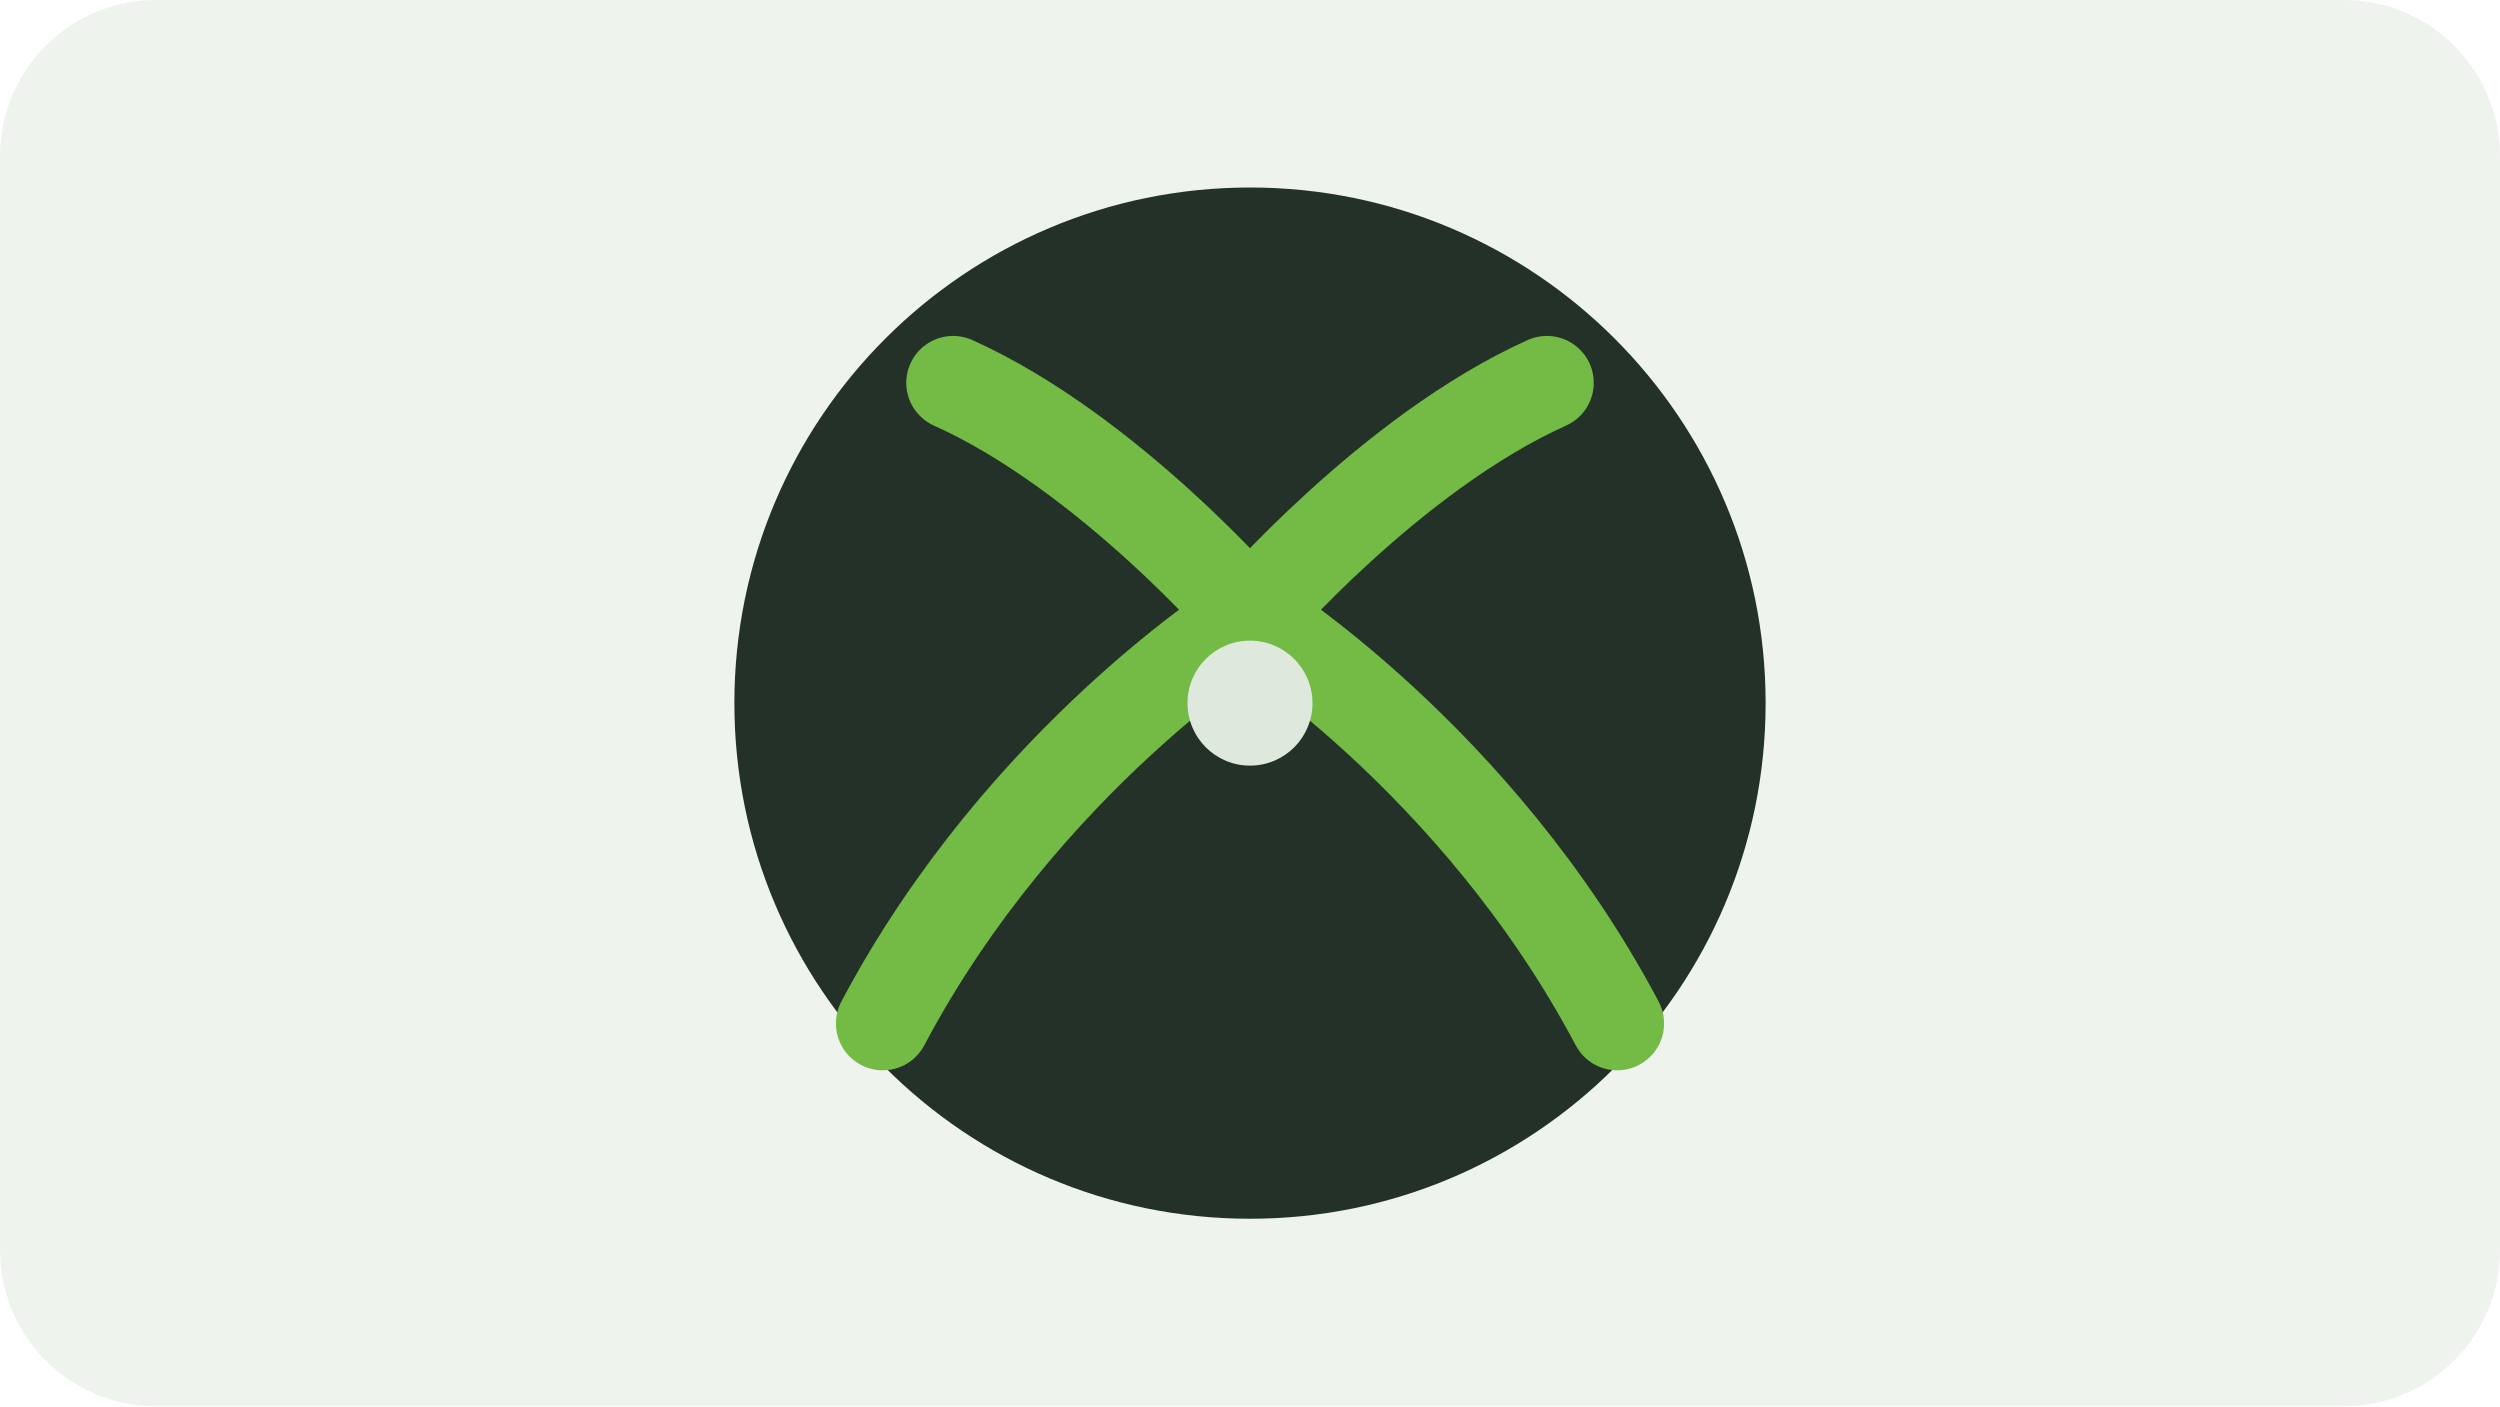
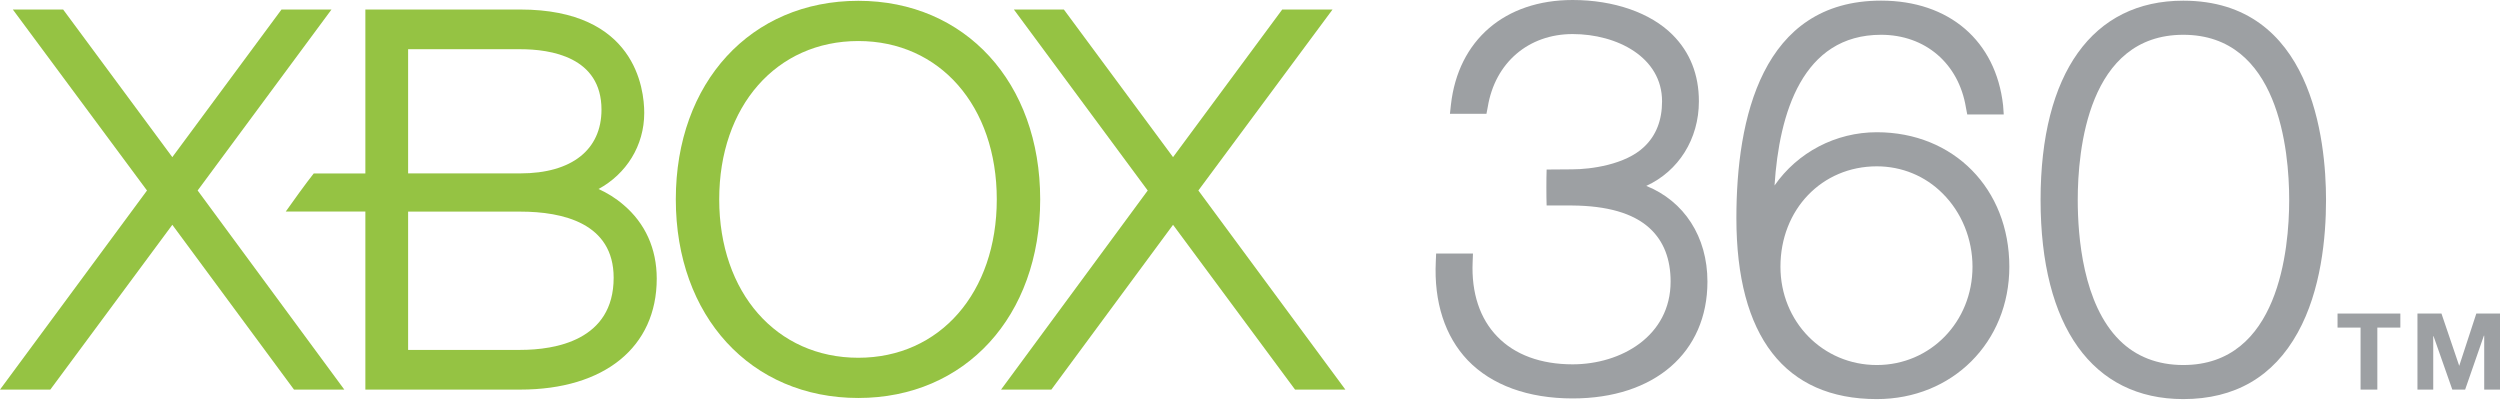
- <svg xmlns="http://www.w3.org/2000/svg" viewBox="0 0 320 180" role="img" aria-label="Xbox 360 — artwork padrão SteamZero">
-   <rect width="320" height="180" rx="20" fill="#eef3ed" />
-   <circle cx="160" cy="90" r="66" fill="#243129" />
-   <path d="M122 49c20 9 38 30 38 30s18-21 38-30M113 131c18-34 47-52 47-52s29 18 47 52" fill="none" stroke="#73bb44" stroke-width="12" stroke-linecap="round" />
-   <circle cx="160" cy="90" r="8" fill="#dfe8dc" />
+ <svg xmlns="http://www.w3.org/2000/svg" xmlns:xlink="http://www.w3.org/1999/xlink" version="1.1" id="Ebene_1" x="0px" y="0px" width="545" height="87.001" viewBox="0 0 545 87.001" enable-background="new 0 0 871 512" xml:space="preserve">
+   <defs id="defs174">
+     <radialGradient xlink:href="#SVGID_1_" id="radialGradient3247" gradientUnits="userSpaceOnUse" gradientTransform="matrix(1.1328,0,0,1.083,-52.415,-16.8768)" cx="343.492" cy="177.816" r="96.352" />
+     <radialGradient xlink:href="#SVGID_2_" id="radialGradient3249" gradientUnits="userSpaceOnUse" gradientTransform="matrix(-1.1328,0,0,1.083,581.0518,-16.8768)" cx="90.147" cy="177.816" r="96.352" />
+     <radialGradient xlink:href="#SVGID_3_" id="radialGradient3251" gradientUnits="userSpaceOnUse" gradientTransform="matrix(-0.9659,-0.7017,0.8867,-1.1157,528.1864,1112.297)" cx="543.356" cy="448.808" r="86.042" />
+     <radialGradient xlink:href="#SVGID_4_" id="radialGradient3253" gradientUnits="userSpaceOnUse" gradientTransform="matrix(0.9659,-0.7017,-0.8867,-1.1157,286.2882,1112.297)" cx="544.227" cy="448.378" r="86.041" />
+     <radialGradient xlink:href="#SVGID_5_" id="radialGradient3255" gradientUnits="userSpaceOnUse" gradientTransform="matrix(1.0751,0,0,1.0785,-28.7017,-14.0815)" cx="393.297" cy="144.72" r="250.826" />
+     <radialGradient xlink:href="#SVGID_1_" id="radialGradient3349" gradientUnits="userSpaceOnUse" gradientTransform="matrix(1.1328,0,0,1.083,-52.415,-16.8768)" cx="343.492" cy="177.816" r="96.352" />
+     <radialGradient xlink:href="#SVGID_2_" id="radialGradient3351" gradientUnits="userSpaceOnUse" gradientTransform="matrix(-1.1328,0,0,1.083,581.0518,-16.8768)" cx="90.147" cy="177.816" r="96.352" />
+     <radialGradient xlink:href="#SVGID_3_" id="radialGradient3353" gradientUnits="userSpaceOnUse" gradientTransform="matrix(-0.9659,-0.7017,0.8867,-1.1157,528.1864,1112.297)" cx="543.356" cy="448.808" r="86.042" />
+     <radialGradient xlink:href="#SVGID_4_" id="radialGradient3355" gradientUnits="userSpaceOnUse" gradientTransform="matrix(0.9659,-0.7017,-0.8867,-1.1157,286.2882,1112.297)" cx="544.227" cy="448.378" r="86.041" />
+     <radialGradient xlink:href="#SVGID_5_" id="radialGradient3357" gradientUnits="userSpaceOnUse" gradientTransform="matrix(1.0751,0,0,1.0785,-28.7017,-14.0815)" cx="393.297" cy="144.72" r="250.826" />
+     <radialGradient xlink:href="#SVGID_1_" id="radialGradient3453" gradientUnits="userSpaceOnUse" gradientTransform="matrix(1.1328,0,0,1.083,-52.415,-16.8768)" cx="343.492" cy="177.816" r="96.352" />
+     <radialGradient xlink:href="#SVGID_2_" id="radialGradient3455" gradientUnits="userSpaceOnUse" gradientTransform="matrix(-1.1328,0,0,1.083,581.0518,-16.8768)" cx="90.147" cy="177.816" r="96.352" />
+     <radialGradient xlink:href="#SVGID_3_" id="radialGradient3457" gradientUnits="userSpaceOnUse" gradientTransform="matrix(-0.9659,-0.7017,0.8867,-1.1157,528.1864,1112.297)" cx="543.356" cy="448.808" r="86.042" />
+     <radialGradient xlink:href="#SVGID_4_" id="radialGradient3459" gradientUnits="userSpaceOnUse" gradientTransform="matrix(0.9659,-0.7017,-0.8867,-1.1157,286.2882,1112.297)" cx="544.227" cy="448.378" r="86.041" />
+     <radialGradient xlink:href="#SVGID_5_" id="radialGradient3461" gradientUnits="userSpaceOnUse" gradientTransform="matrix(1.0751,0,0,1.0785,-28.7017,-14.0815)" cx="393.297" cy="144.72" r="250.826" />
+     <radialGradient xlink:href="#SVGID_1_" id="radialGradient3555" gradientUnits="userSpaceOnUse" gradientTransform="matrix(1.1328,0,0,1.083,-52.415,-16.8768)" cx="343.492" cy="177.816" r="96.352" />
+     <radialGradient xlink:href="#SVGID_2_" id="radialGradient3557" gradientUnits="userSpaceOnUse" gradientTransform="matrix(-1.1328,0,0,1.083,581.0518,-16.8768)" cx="90.147" cy="177.816" r="96.352" />
+     <radialGradient xlink:href="#SVGID_3_" id="radialGradient3559" gradientUnits="userSpaceOnUse" gradientTransform="matrix(-0.9659,-0.7017,0.8867,-1.1157,528.1864,1112.297)" cx="543.356" cy="448.808" r="86.042" />
+     <radialGradient xlink:href="#SVGID_4_" id="radialGradient3561" gradientUnits="userSpaceOnUse" gradientTransform="matrix(0.9659,-0.7017,-0.8867,-1.1157,286.2882,1112.297)" cx="544.227" cy="448.378" r="86.041" />
+     <radialGradient xlink:href="#SVGID_5_" id="radialGradient3563" gradientUnits="userSpaceOnUse" gradientTransform="matrix(1.0751,0,0,1.0785,-28.7017,-14.0815)" cx="393.297" cy="144.72" r="250.826" />
+   </defs>
+   <g id="layer1-7" transform="matrix(0.5248768,0,0,0.5222726,111.118,207.8123)">
+     <path style="fill:#9da0a3" id="path6955" d="m 768.724,-261.163 h -9.562 v -5.859 h 26.087 v 5.859 h -9.56 v 25.883 h -6.965 v -25.883" />
+     <path style="fill:#9da0a3" id="path6957" d="m 792.353,-267.022 h 9.969 l 7.377,21.827 0,0 7.102,-21.827 h 9.835 v 31.742 h -6.556 v -22.51 h -0.137 l -7.787,22.51 h -5.327 l -7.785,-22.277 h -0.137 v 22.277 h -6.556 v -31.742" />
+     <path style="fill:#9da0a3" id="path6959" d="m 695.103,-245.537 c -10.654,0 -19.67,-3.51 -26.499,-10.352 -15.162,-15.148 -17.347,-43.203 -17.347,-58.569 0,-20.748 4.235,-68.922 43.845,-68.922 39.611,0 43.98,48.174 43.98,68.922 0,20.705 -4.369,68.921 -43.979,68.921 l 0,0 z m 0,-152.076 c -37.699,-0.028 -59.281,30.309 -59.281,83.154 0,52.818 21.581,83.141 59.281,83.141 21.443,0 37.424,-9.343 47.532,-27.755 9.698,-17.565 11.746,-39.815 11.746,-55.386 0,-25.023 -5.873,-83.154 -59.278,-83.154" />
+     <path style="fill:#9da0a3" id="path6961" d="m 567.801,-245.537 c -22.398,0 -40.02,-18.042 -40.02,-41.031 0,-23.875 17.21,-41.905 40.02,-41.905 10.381,0 20.08,4.017 27.318,11.31 7.924,7.88 12.429,19.053 12.429,30.595 0,22.988 -17.483,41.031 -39.747,41.031 z m 0,-97.168 c -17.073,0 -32.916,8.387 -42.478,22.236 1.911,-30.144 11.61,-62.912 44.255,-62.912 18.302,0 32.233,11.924 35.239,30.377 l 0.546,2.882 h 15.162 l -0.273,-3.825 c -3.006,-26.92 -22.401,-43.693 -50.674,-43.693 -49.582,0 -60.1,49.349 -60.1,90.748 0,49.444 20.216,75.574 58.322,75.574 31.416,0 55.046,-23.753 55.046,-55.251 10e-4,-32.52 -23.082,-56.136 -55.045,-56.136" />
+     <path style="fill:#9da0a3" id="path6963" d="m 472.055,-320.306 c 13.385,-6.159 21.852,-19.545 21.852,-35.306 0,-11.146 -3.686,-20.462 -10.925,-27.755 -9.152,-9.234 -24.451,-14.533 -41.524,-14.533 -28.137,0 -47.532,16.732 -50.538,43.709 l -0.41,3.796 h 15.162 l 0.546,-2.855 c 3.006,-18.494 16.937,-30.432 35.239,-30.432 18.441,0 37.153,9.643 37.153,28.07 0,7.866 -2.46,14.259 -7.375,18.93 -7.787,7.581 -22.401,9.466 -29.915,9.466 -2.731,0 -6.692,0.068 -10.654,0.081 -0.137,3.852 -0.137,11.269 0,14.997 2.46,0 10.654,0.014 10.654,0.014 14.206,0.123 25.27,3.073 32.236,9.575 5.737,5.34 8.604,12.798 8.604,22.181 0,22.674 -20.487,34.543 -40.703,34.543 -13.248,0 -24.039,-4.029 -31.277,-11.582 -7.238,-7.458 -10.791,-18.235 -10.245,-31.074 l 0.137,-3.593 h -15.299 l -0.137,3.305 c -0.819,17.02 3.825,31.279 13.251,41.236 9.969,10.422 25.131,15.941 43.57,15.941 34.01,0 56.001,-19.136 56.001,-48.776 10e-4,-18.753 -9.697,-33.586 -25.403,-39.938" />
+     <path style="fill:#95c343" id="path6965" d="m 347.077,-235.28 -61.055,-83.112 55.728,-75.534 h -20.899 l -45.347,61.615 -45.347,-61.615 h -20.76 l 55.589,75.546 -60.917,83.1 h 20.896 l 50.538,-68.785 50.674,68.785 h 20.9" />
+     <path style="fill:#95c343" id="path6967" d="m -68.696,-235.28 -60.918,-83.112 55.591,-75.534 h -20.762 l -45.347,61.615 -45.347,-61.615 h -20.898 l 55.728,75.546 -61.054,83.1 h 20.898 l 50.674,-68.785 50.537,68.785 h 20.898" />
+     <path style="fill:#95c343" id="path6969" d="m 4.379,-251.848 c 0,0 -39.338,0 -46.577,0 v -57.721 c 7.239,0 46.577,0 46.577,0 17.756,0 38.791,4.848 38.791,27.604 0,26.17 -24.313,30.117 -38.791,30.117 z m -46.577,-125.51 c 7.239,0 46.577,0 46.577,0 12.566,0 33.737,3.169 33.737,25.228 0,16.69 -12.293,26.607 -33.737,26.607 0,0 -39.338,0 -46.577,0 v -51.835 z m 89.465,64.976 c -3.278,-2.855 -6.83,-5.013 -10.381,-6.625 11.473,-6.255 18.986,-18.029 18.986,-31.757 0,-10.121 -3.689,-43.162 -51.494,-43.162 h -64.333 v 68.43 c 0,0 -20.762,0 -21.444,0 -2.868,3.606 -9.152,12.32 -11.61,15.884 2.322,0 33.054,0 33.054,0 v 74.331 H 4.379 c 34.966,0 56.684,-17.742 56.684,-46.316 0,-12.483 -4.781,-23.11 -13.796,-30.785" />
+     <path style="fill:#95c343" id="path6971" d="m 144.791,-248.569 c -34.01,0 -57.778,-27.168 -57.778,-66.123 0,-38.914 23.767,-66.081 57.778,-66.081 33.873,0 57.504,27.167 57.504,66.081 0,38.955 -23.632,66.123 -57.504,66.123 z m 0,-148.99 c -44.663,0 -75.807,34.066 -75.807,82.868 0,48.83 31.143,82.909 75.807,82.909 44.39,0 75.534,-34.079 75.534,-82.909 -10e-4,-48.803 -31.144,-82.868 -75.534,-82.868" />
+   </g>
</svg>
